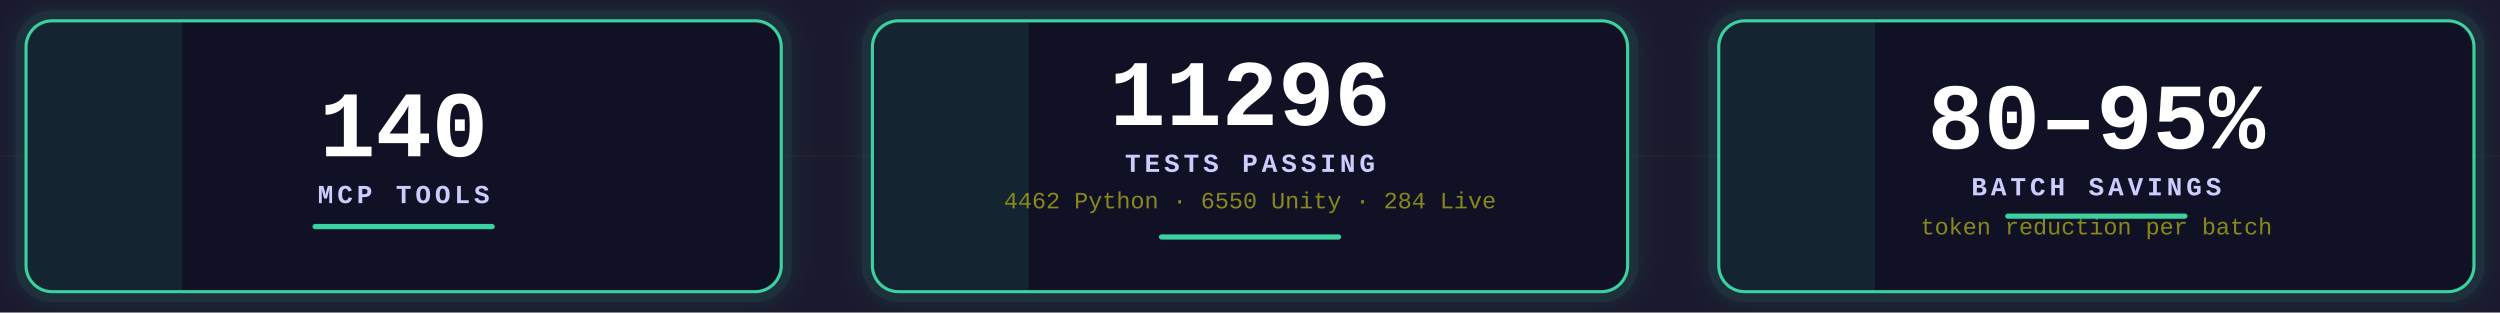
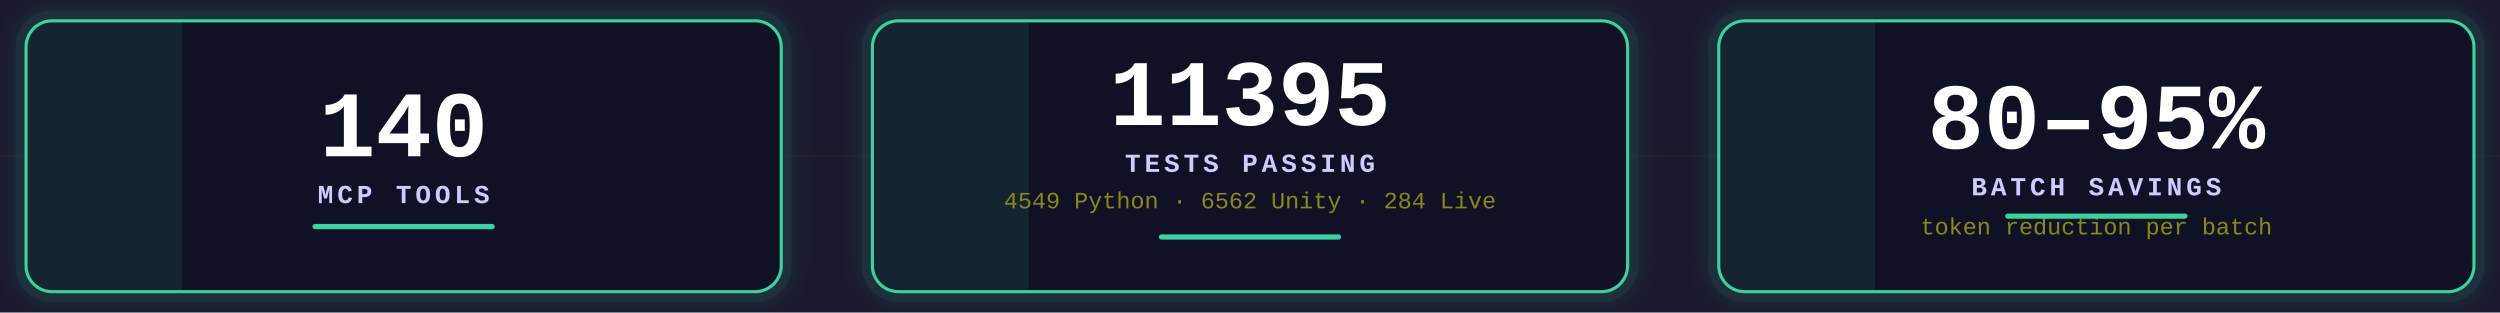
- <svg xmlns="http://www.w3.org/2000/svg" viewBox="0 0 960 120" width="960" height="120" role="img" aria-label="Unity MCP stats: 140 MCP tools, 11296 Tests (4462 Python + 6550 Unity + 284 Live), 80-95% Batch Savings">
+ <svg xmlns="http://www.w3.org/2000/svg" viewBox="0 0 960 120" width="960" height="120" role="img" aria-label="Unity MCP stats: 140 MCP tools, 11395 Tests (4549 Python + 6562 Unity + 284 Live), 80-95% Batch Savings">
  <defs>
    <filter id="sg" x="-25%" y="-30%" width="150%" height="160%">
      <feGaussianBlur stdDeviation="4" result="b" />
      <feMerge>
        <feMergeNode in="b" />
        <feMergeNode in="SourceGraphic" />
      </feMerge>
    </filter>
    <clipPath id="c1">
      <rect x="10" y="8" width="290" height="104" rx="10" />
    </clipPath>
    <clipPath id="c2">
      <rect x="335" y="8" width="290" height="104" rx="10" />
    </clipPath>
    <clipPath id="c3">
      <rect x="660" y="8" width="290" height="104" rx="10" />
    </clipPath>
  </defs>
  <rect width="960" height="120" fill="#1a1a2e" />
  <line x1="0" y1="60" x2="960" y2="60" stroke="#888919" stroke-opacity="0.05" stroke-width="1" />
  <rect x="10" y="8" width="290" height="104" rx="10" fill="none" stroke="#3ad29f" stroke-width="8" opacity="0.12" filter="url(#sg)">
    <animate attributeName="opacity" values="0.25;0.7;0.25" dur="3s" repeatCount="indefinite" begin="0s" />
  </rect>
  <rect x="10" y="8" width="290" height="104" rx="10" fill="#111125" />
  <rect x="10" y="8" width="290" height="104" rx="10" fill="none" stroke="#3ad29f" stroke-width="1.2" />
  <g clip-path="url(#c1)">
    <rect x="10" y="8" width="60" height="104" fill="#3ad29f" fill-opacity="0.10">
      <animateTransform attributeName="transform" type="translate" values="-100,0;400,0" dur="3s" repeatCount="indefinite" begin="0s" />
    </rect>
  </g>
  <text x="155" y="60" text-anchor="middle" font-family="ui-monospace,SFMono-Regular,'SF Mono',Menlo,Consolas,'Liberation Mono',monospace" font-size="36" font-weight="700" fill="#ffffff">140</text>
  <text x="155" y="78" text-anchor="middle" font-family="ui-monospace,SFMono-Regular,'SF Mono',Menlo,Consolas,'Liberation Mono',monospace" font-size="10" font-weight="700" fill="#ccccff" letter-spacing="1.5">MCP TOOLS</text>
  <rect x="120" y="86" width="70" height="2" rx="1" fill="#3ad29f">
    <animate attributeName="opacity" values="0.6;1;0.6" dur="2s" repeatCount="indefinite" begin="0s" />
  </rect>
  <rect x="335" y="8" width="290" height="104" rx="10" fill="none" stroke="#3ad29f" stroke-width="8" opacity="0.12" filter="url(#sg)">
    <animate attributeName="opacity" values="0.25;0.7;0.25" dur="3s" repeatCount="indefinite" begin="0.6s" />
  </rect>
  <rect x="335" y="8" width="290" height="104" rx="10" fill="#111125" />
  <rect x="335" y="8" width="290" height="104" rx="10" fill="none" stroke="#3ad29f" stroke-width="1.2" />
  <g clip-path="url(#c2)">
    <rect x="335" y="8" width="60" height="104" fill="#3ad29f" fill-opacity="0.10">
      <animateTransform attributeName="transform" type="translate" values="-100,0;400,0" dur="3s" repeatCount="indefinite" begin="0.5s" />
    </rect>
  </g>
-   <text x="480" y="48" text-anchor="middle" font-family="ui-monospace,SFMono-Regular,'SF Mono',Menlo,Consolas,'Liberation Mono',monospace" font-size="36" font-weight="700" fill="#ffffff">11296</text>
+   <text x="480" y="48" text-anchor="middle" font-family="ui-monospace,SFMono-Regular,'SF Mono',Menlo,Consolas,'Liberation Mono',monospace" font-size="36" font-weight="700" fill="#ffffff">11395</text>
  <text x="480" y="66" text-anchor="middle" font-family="ui-monospace,SFMono-Regular,'SF Mono',Menlo,Consolas,'Liberation Mono',monospace" font-size="10" font-weight="700" fill="#ccccff" letter-spacing="1.5">TESTS PASSING</text>
-   <text x="480" y="80" text-anchor="middle" font-family="ui-monospace,SFMono-Regular,'SF Mono',Menlo,Consolas,'Liberation Mono',monospace" font-size="9" fill="#888919">4462 Python · 6550 Unity · 284 Live</text>
+   <text x="480" y="80" text-anchor="middle" font-family="ui-monospace,SFMono-Regular,'SF Mono',Menlo,Consolas,'Liberation Mono',monospace" font-size="9" fill="#888919">4549 Python · 6562 Unity · 284 Live</text>
  <rect x="445" y="90" width="70" height="2" rx="1" fill="#3ad29f">
    <animate attributeName="opacity" values="0.6;1;0.6" dur="2s" repeatCount="indefinite" begin="0.4s" />
  </rect>
  <rect x="660" y="8" width="290" height="104" rx="10" fill="none" stroke="#3ad29f" stroke-width="8" opacity="0.12" filter="url(#sg)">
    <animate attributeName="opacity" values="0.25;0.7;0.25" dur="3s" repeatCount="indefinite" begin="1.2s" />
  </rect>
  <rect x="660" y="8" width="290" height="104" rx="10" fill="#111125" />
  <rect x="660" y="8" width="290" height="104" rx="10" fill="none" stroke="#3ad29f" stroke-width="1.2" />
  <g clip-path="url(#c3)">
    <rect x="660" y="8" width="60" height="104" fill="#3ad29f" fill-opacity="0.10">
      <animateTransform attributeName="transform" type="translate" values="-100,0;400,0" dur="3s" repeatCount="indefinite" begin="1.0s" />
    </rect>
  </g>
  <text x="805" y="57" text-anchor="middle" font-family="ui-monospace,SFMono-Regular,'SF Mono',Menlo,Consolas,'Liberation Mono',monospace" font-size="36" font-weight="700" fill="#ffffff">80–95%</text>
  <text x="805" y="75" text-anchor="middle" font-family="ui-monospace,SFMono-Regular,'SF Mono',Menlo,Consolas,'Liberation Mono',monospace" font-size="10" font-weight="700" fill="#ccccff" letter-spacing="1.5">BATCH SAVINGS</text>
  <text x="805" y="90" text-anchor="middle" font-family="ui-monospace,SFMono-Regular,'SF Mono',Menlo,Consolas,'Liberation Mono',monospace" font-size="9" fill="#888919">token reduction per batch</text>
  <rect x="770" y="82" width="70" height="2" rx="1" fill="#3ad29f">
    <animate attributeName="opacity" values="0.6;1;0.6" dur="2s" repeatCount="indefinite" begin="0.8s" />
  </rect>
</svg>
